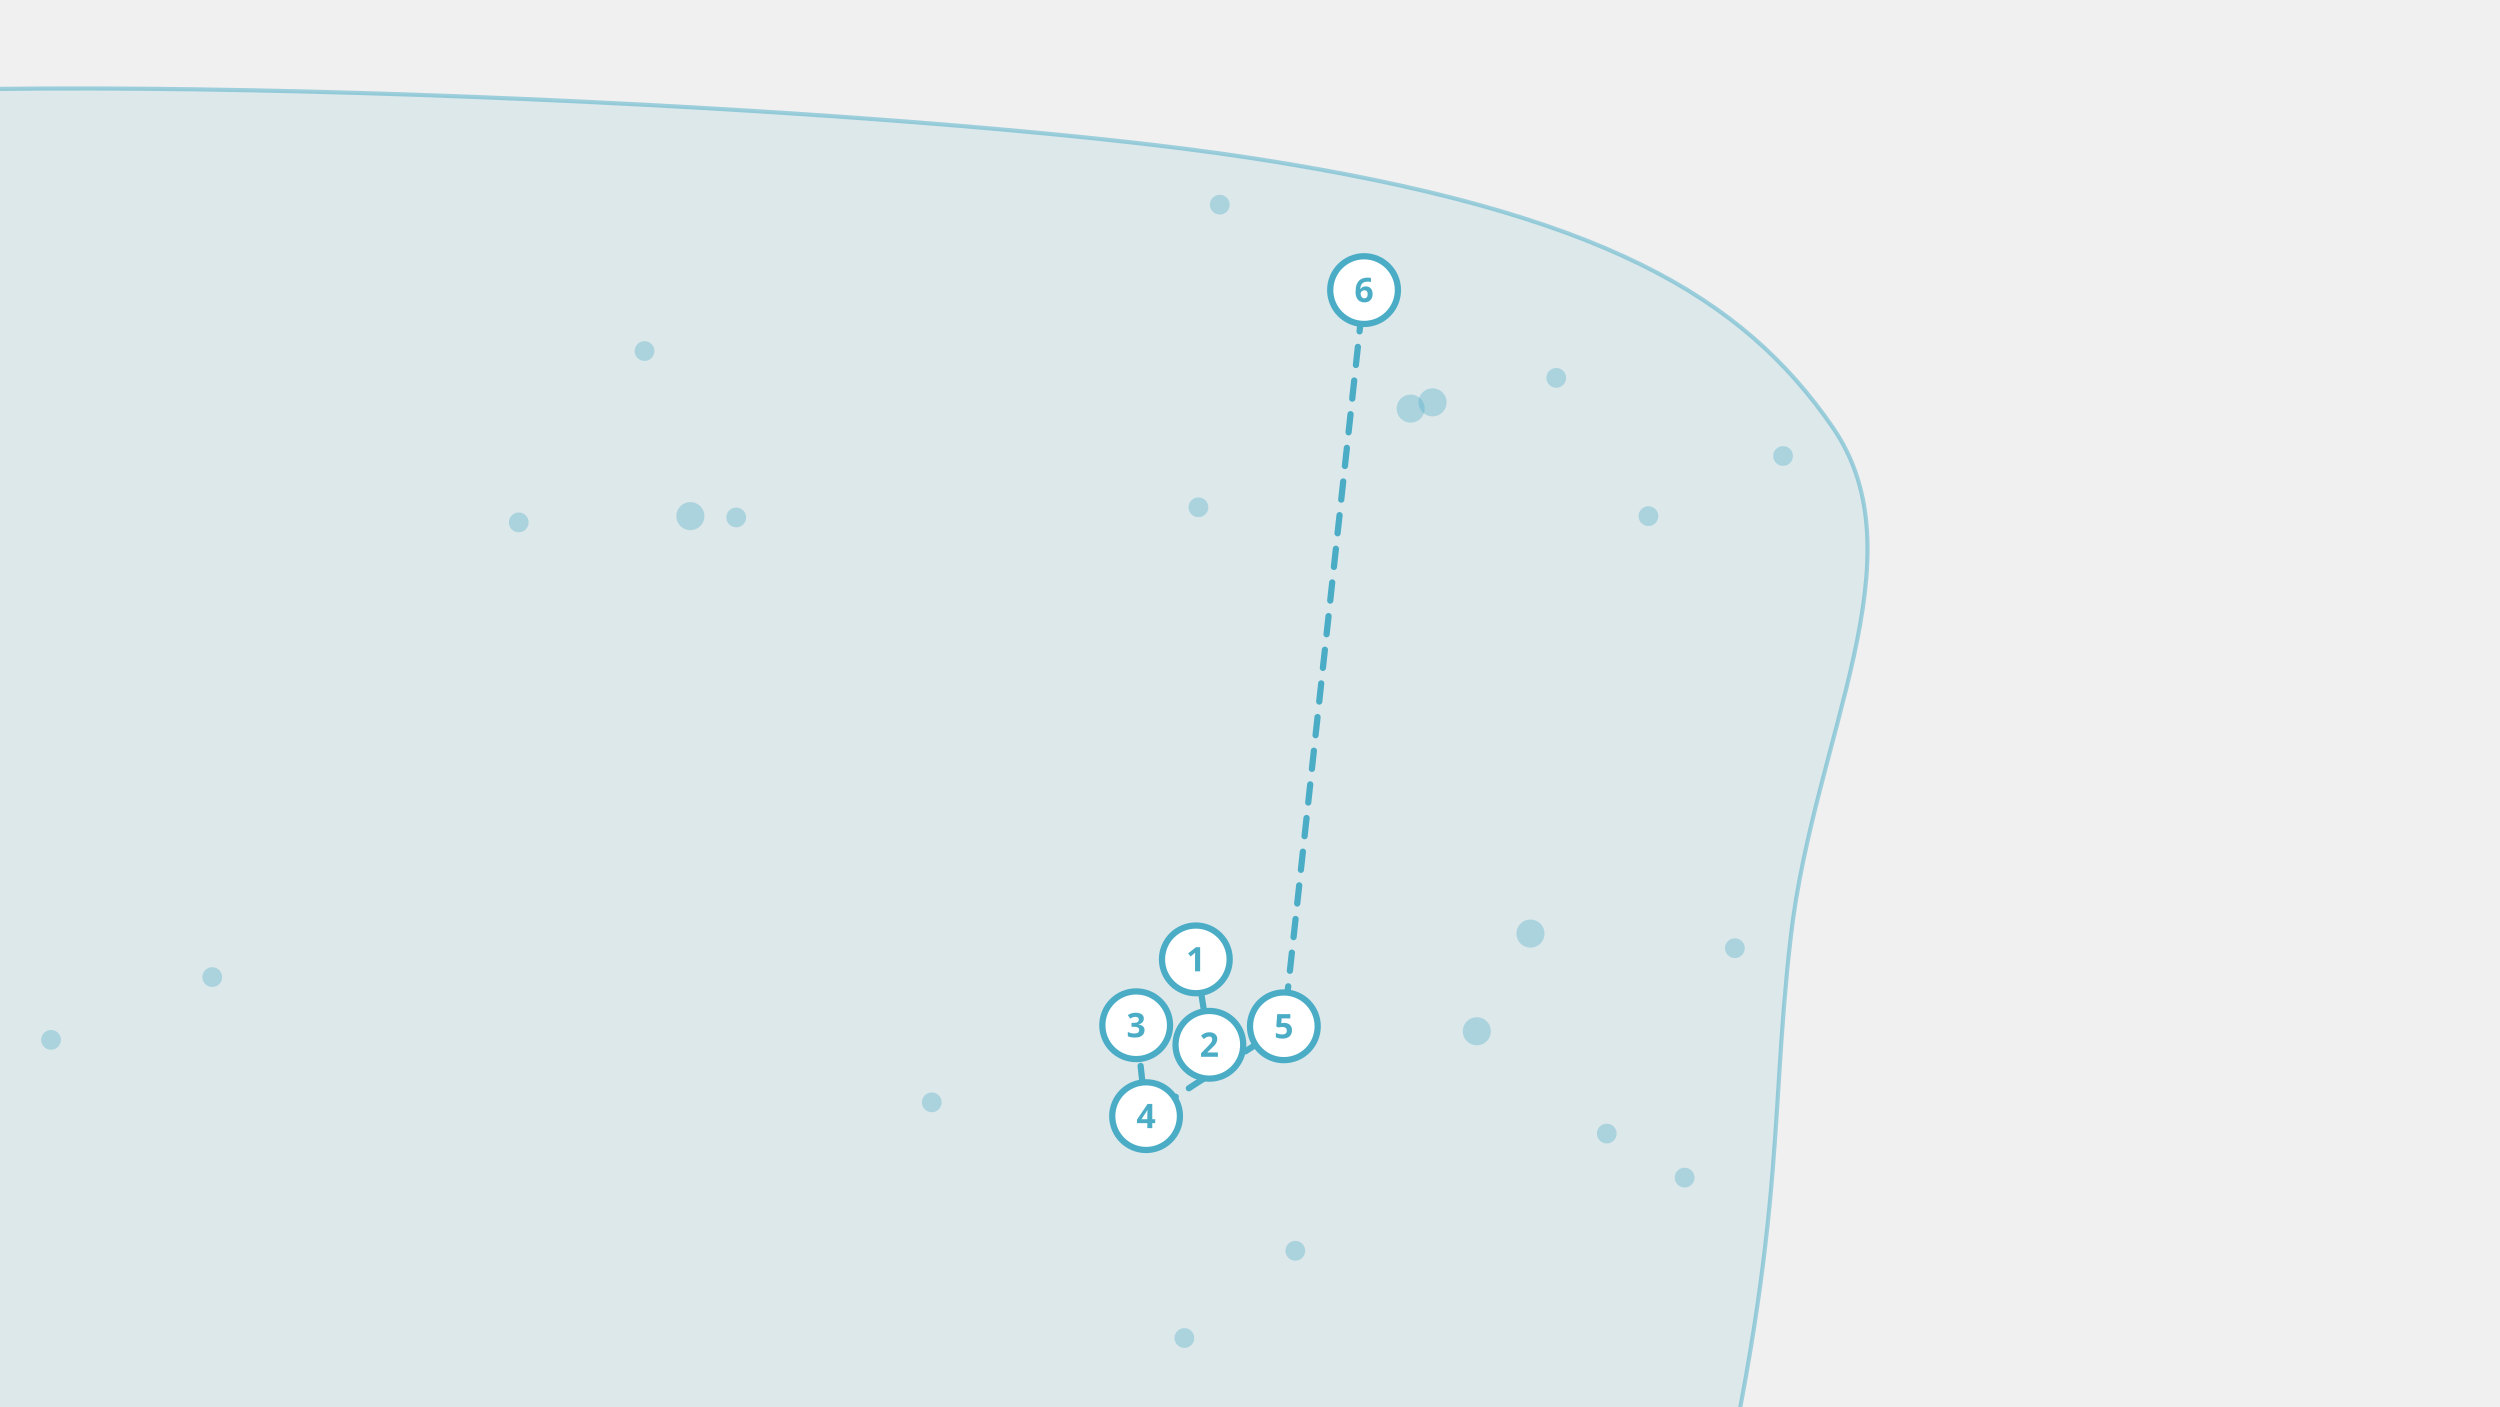
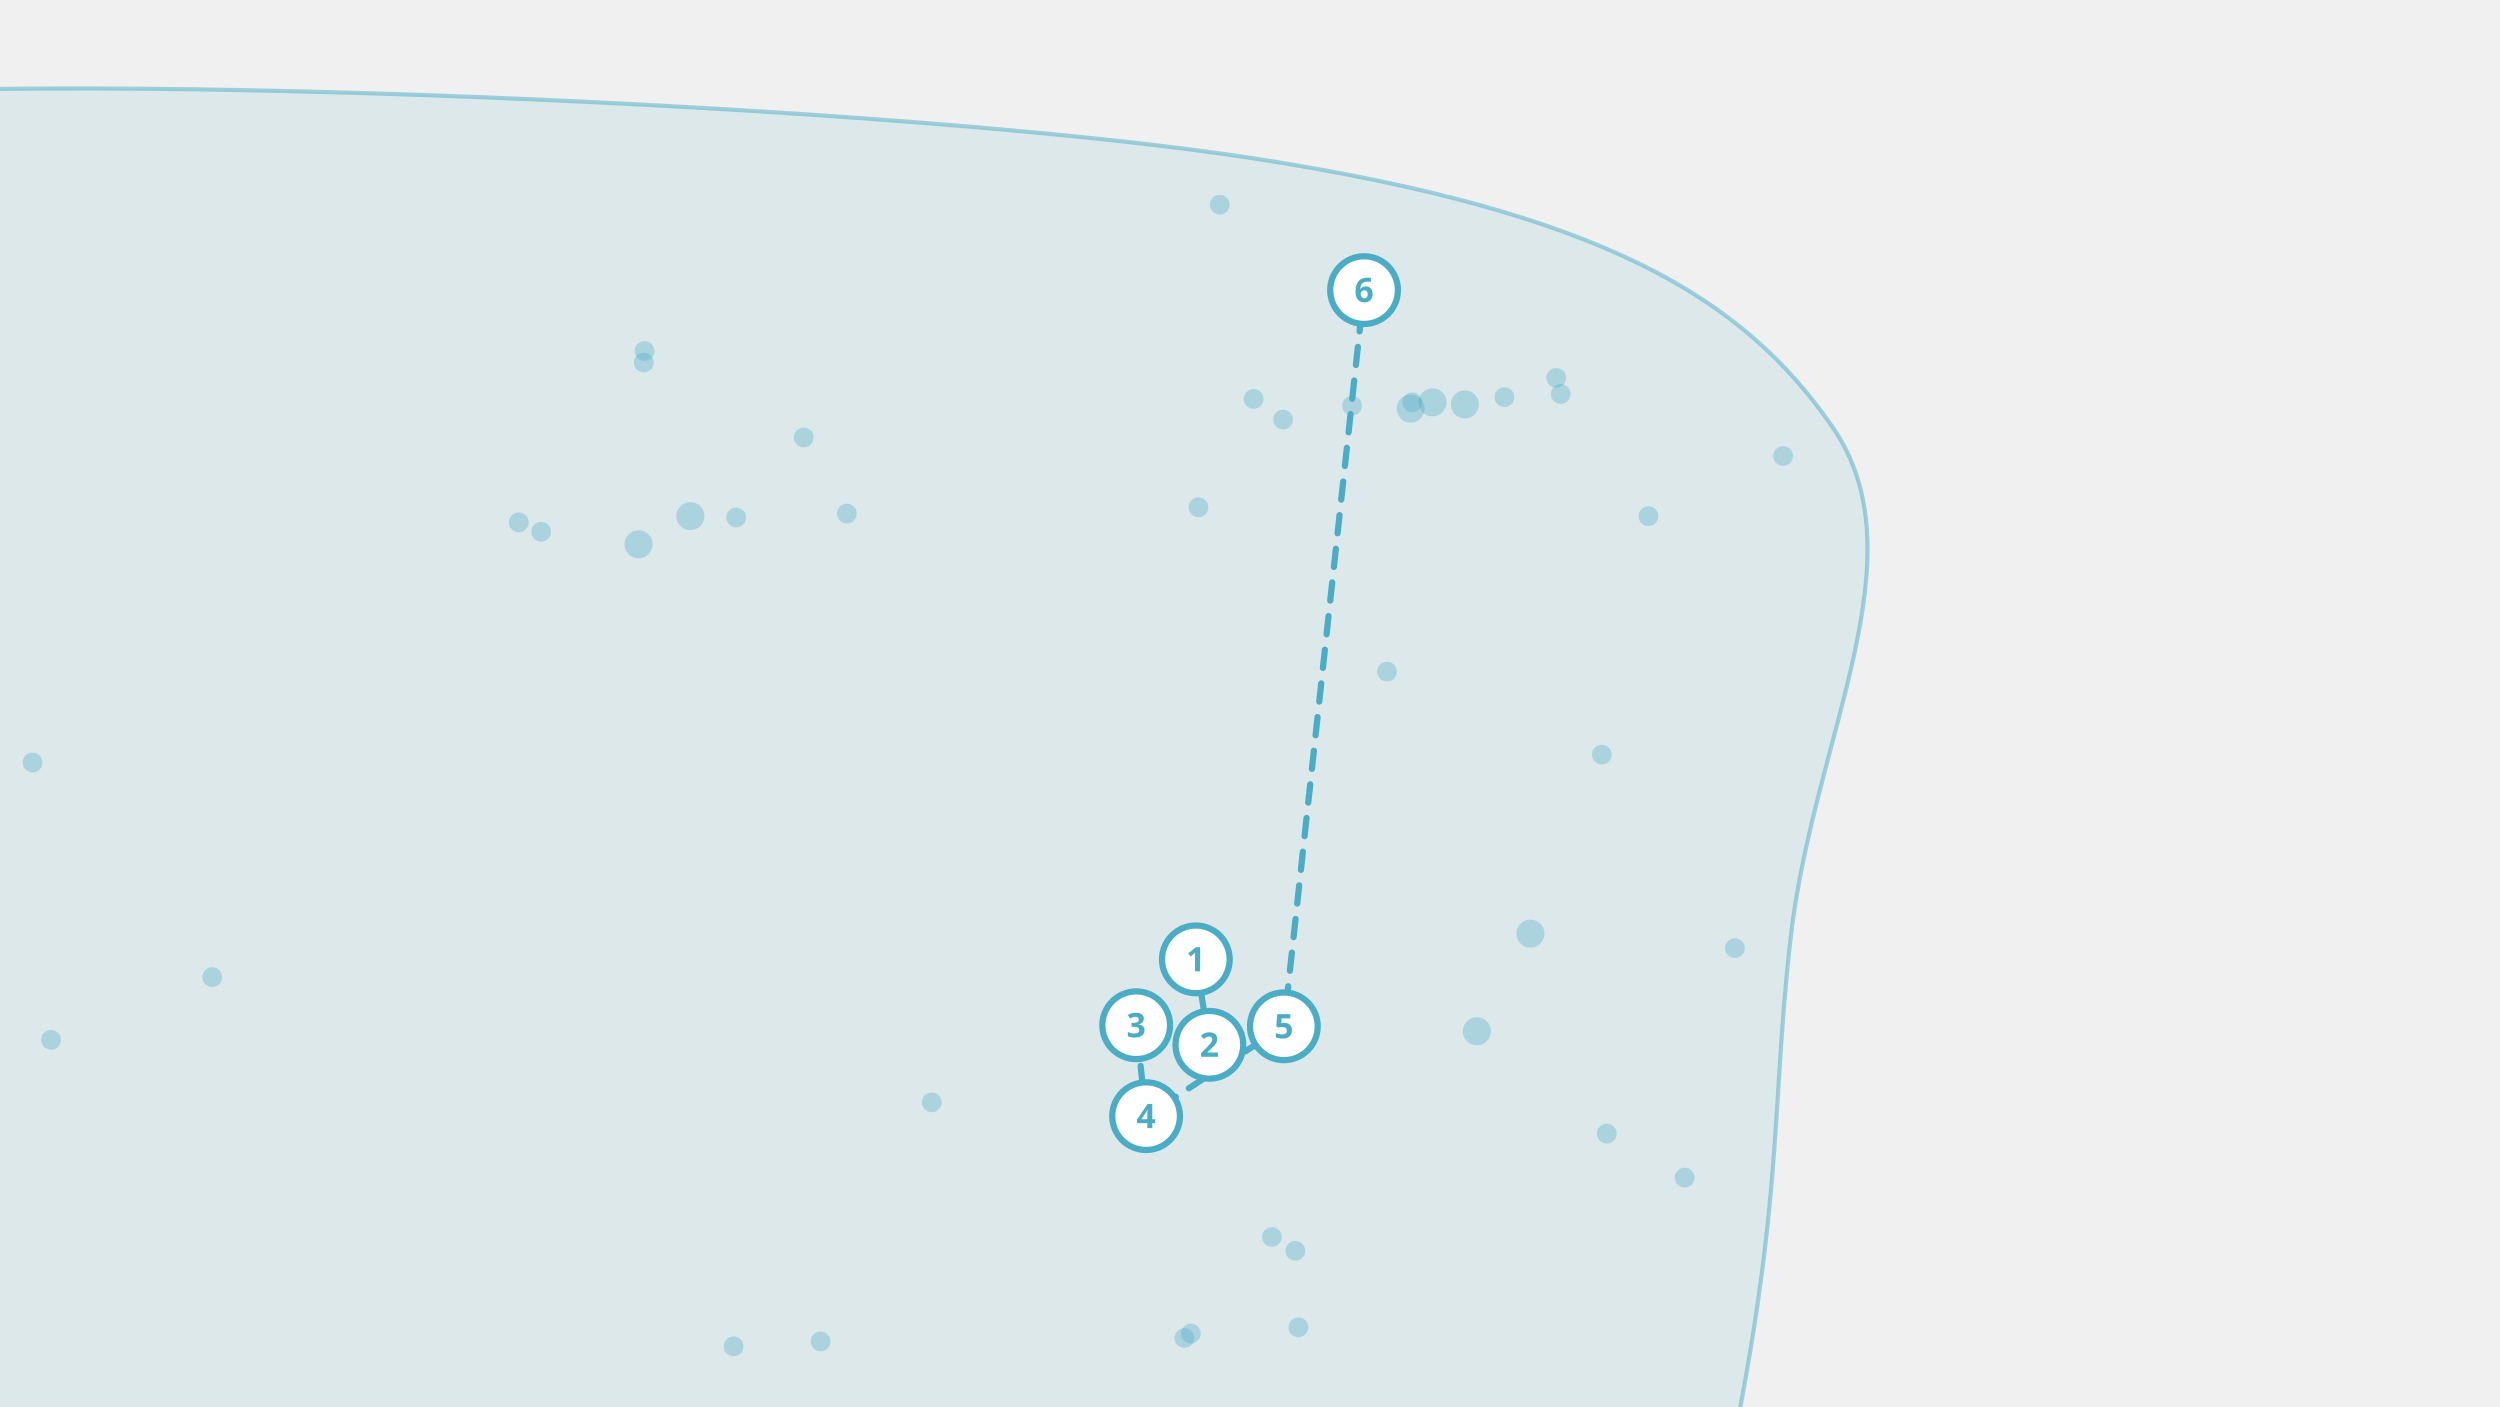
<svg xmlns="http://www.w3.org/2000/svg" viewBox="0 0 960 540" width="960" height="540" role="img" aria-labelledby="t d">
  <path d="M-234 230.9C-240.4 163.5 -231.3 211.4 -224.3 196.5C-217.3 181.6 -212.2 167.7 -192 141.5C-171.8 115.3 -215.1 52.7 -102.9 39.2C9.3 25.8 346.9 40 481.3 60.8C615.7 81.6 669.3 114.2 703.7 164C738.1 213.8 696.6 282.9 687.7 359.4C678.8 435.9 687.2 471.7 650.2 622.8C613.2 773.9 580.3 1128.2 465.6 1265.8C351 1403.4 70.8 1559.3 -37.7 1448.5C-146.2 1337.7 -152.9 804.1 -185.6 601.2C-218.3 398.3 -227.5 298.4 -234 230.9Z" fill="#4BACC6" fill-opacity=".12" stroke="#4BACC6" stroke-opacity=".5" stroke-width="1.6" stroke-linejoin="round" />
  <circle cx="459.2" cy="368.4" r="5.4" fill="#4BACC6" />
  <circle cx="493" cy="394.1" r="5.4" fill="#4BACC6" />
  <circle cx="436.3" cy="393.7" r="5.4" fill="#4BACC6" />
  <circle cx="587.7" cy="358.5" r="5.4" fill="#4BACC6" fill-opacity=".35" />
  <circle cx="440.1" cy="428.6" r="3.8" fill="#4BACC6" fill-opacity=".8" />
  <circle cx="357.8" cy="423.3" r="3.8" fill="#4BACC6" fill-opacity=".35" />
  <circle cx="633" cy="198.2" r="3.8" fill="#4BACC6" fill-opacity=".35" />
  <circle cx="19.6" cy="399.3" r="3.8" fill="#4BACC6" fill-opacity=".35" />
  <circle cx="464.4" cy="401.2" r="3.8" fill="#4BACC6" fill-opacity=".8" />
  <circle cx="567.1" cy="396" r="5.4" fill="#4BACC6" fill-opacity=".35" />
  <circle cx="646.9" cy="452.2" r="3.8" fill="#4BACC6" fill-opacity=".35" />
  <circle cx="617" cy="435.3" r="3.8" fill="#4BACC6" fill-opacity=".35" />
  <circle cx="468.4" cy="78.6" r="3.8" fill="#4BACC6" fill-opacity=".35" />
  <circle cx="199.2" cy="200.6" r="3.8" fill="#4BACC6" fill-opacity=".35" />
  <circle cx="81.5" cy="375.2" r="3.8" fill="#4BACC6" fill-opacity=".35" />
  <circle cx="666.2" cy="364.1" r="3.8" fill="#4BACC6" fill-opacity=".35" />
  <circle cx="282.7" cy="198.7" r="3.8" fill="#4BACC6" fill-opacity=".35" />
  <circle cx="454.8" cy="513.8" r="3.8" fill="#4BACC6" fill-opacity=".35" />
  <circle cx="550.1" cy="154.5" r="5.4" fill="#4BACC6" fill-opacity=".35" />
  <circle cx="523.8" cy="111.4" r="5.4" fill="#4BACC6" />
  <circle cx="497.4" cy="480.3" r="3.8" fill="#4BACC6" fill-opacity=".35" />
  <circle cx="597.6" cy="145.1" r="3.8" fill="#4BACC6" fill-opacity=".35" />
  <circle cx="265.1" cy="198.2" r="5.4" fill="#4BACC6" fill-opacity=".35" />
  <circle cx="541.7" cy="156.9" r="5.4" fill="#4BACC6" fill-opacity=".35" />
  <circle cx="247.5" cy="134.8" r="3.8" fill="#4BACC6" fill-opacity=".35" />
  <circle cx="684.7" cy="175.1" r="3.8" fill="#4BACC6" fill-opacity=".35" />
  <circle cx="460.2" cy="194.8" r="3.8" fill="#4BACC6" fill-opacity=".35" />
+   <circle cx="481.4" cy="153.2" r="3.8" fill="#4BACC6" fill-opacity=".35" />
+   <circle cx="207.8" cy="204.2" r="3.8" fill="#4BACC6" fill-opacity=".35" />
+   <circle cx="562.5" cy="155.3" r="5.4" fill="#4BACC6" fill-opacity=".35" />
+   <circle cx="281.7" cy="517" r="3.8" fill="#4BACC6" fill-opacity=".35" />
+   <circle cx="519.2" cy="155.8" r="3.8" fill="#4BACC6" fill-opacity=".35" />
+   <circle cx="532.6" cy="257.9" r="3.8" fill="#4BACC6" fill-opacity=".35" />
+   <circle cx="599.3" cy="151.3" r="3.8" fill="#4BACC6" fill-opacity=".35" />
+   <circle cx="12.5" cy="292.8" r="3.8" fill="#4BACC6" fill-opacity=".35" />
+   <circle cx="308.6" cy="168" r="3.8" fill="#4BACC6" fill-opacity=".35" />
+   <circle cx="492.7" cy="161.1" r="3.8" fill="#4BACC6" fill-opacity=".35" />
+   <circle cx="457.3" cy="512.1" r="3.8" fill="#4BACC6" fill-opacity=".35" />
+   <circle cx="315.1" cy="515.1" r="3.8" fill="#4BACC6" fill-opacity=".35" />
+   <circle cx="247.2" cy="139.2" r="3.8" fill="#4BACC6" fill-opacity=".35" />
+   <circle cx="325.2" cy="197.2" r="3.8" fill="#4BACC6" fill-opacity=".35" />
+   <circle cx="245.2" cy="209" r="5.4" fill="#4BACC6" fill-opacity=".35" />
+   <circle cx="577.7" cy="152.5" r="3.8" fill="#4BACC6" fill-opacity=".35" />
+   <circle cx="542.3" cy="154.5" r="3.8" fill="#4BACC6" fill-opacity=".35" />
+   <circle cx="498.6" cy="509.7" r="3.8" fill="#4BACC6" fill-opacity=".35" />
+   <circle cx="488.4" cy="475" r="3.8" fill="#4BACC6" fill-opacity=".35" />
+   <circle cx="615.1" cy="289.8" r="3.8" fill="#4BACC6" fill-opacity=".35" />
  <path d="M459.2 368.4L464.4 401.2L436.3 393.7L440.1 428.6L493 394.1L523.8 111.4" fill="none" stroke="#4BACC6" stroke-width="2.4" stroke-dasharray="7 6" stroke-linecap="round" />
  <circle cx="459.2" cy="368.4" r="13" fill="#fff" stroke="#4BACC6" stroke-width="2.4" />
  <text x="459.2" y="373" text-anchor="middle" font-family="Figtree, system-ui, sans-serif" font-size="13" font-weight="700" fill="#4BACC6">1</text>
  <circle cx="464.4" cy="401.2" r="13" fill="#fff" stroke="#4BACC6" stroke-width="2.4" />
  <text x="464.4" y="405.8" text-anchor="middle" font-family="Figtree, system-ui, sans-serif" font-size="13" font-weight="700" fill="#4BACC6">2</text>
  <circle cx="436.3" cy="393.7" r="13" fill="#fff" stroke="#4BACC6" stroke-width="2.4" />
  <text x="436.3" y="398.3" text-anchor="middle" font-family="Figtree, system-ui, sans-serif" font-size="13" font-weight="700" fill="#4BACC6">3</text>
  <circle cx="440.1" cy="428.6" r="13" fill="#fff" stroke="#4BACC6" stroke-width="2.4" />
  <text x="440.1" y="433.2" text-anchor="middle" font-family="Figtree, system-ui, sans-serif" font-size="13" font-weight="700" fill="#4BACC6">4</text>
  <circle cx="493" cy="394.1" r="13" fill="#fff" stroke="#4BACC6" stroke-width="2.4" />
  <text x="493" y="398.7" text-anchor="middle" font-family="Figtree, system-ui, sans-serif" font-size="13" font-weight="700" fill="#4BACC6">5</text>
  <circle cx="523.8" cy="111.4" r="13" fill="#fff" stroke="#4BACC6" stroke-width="2.4" />
  <text x="523.8" y="116" text-anchor="middle" font-family="Figtree, system-ui, sans-serif" font-size="13" font-weight="700" fill="#4BACC6">6</text>
</svg>
